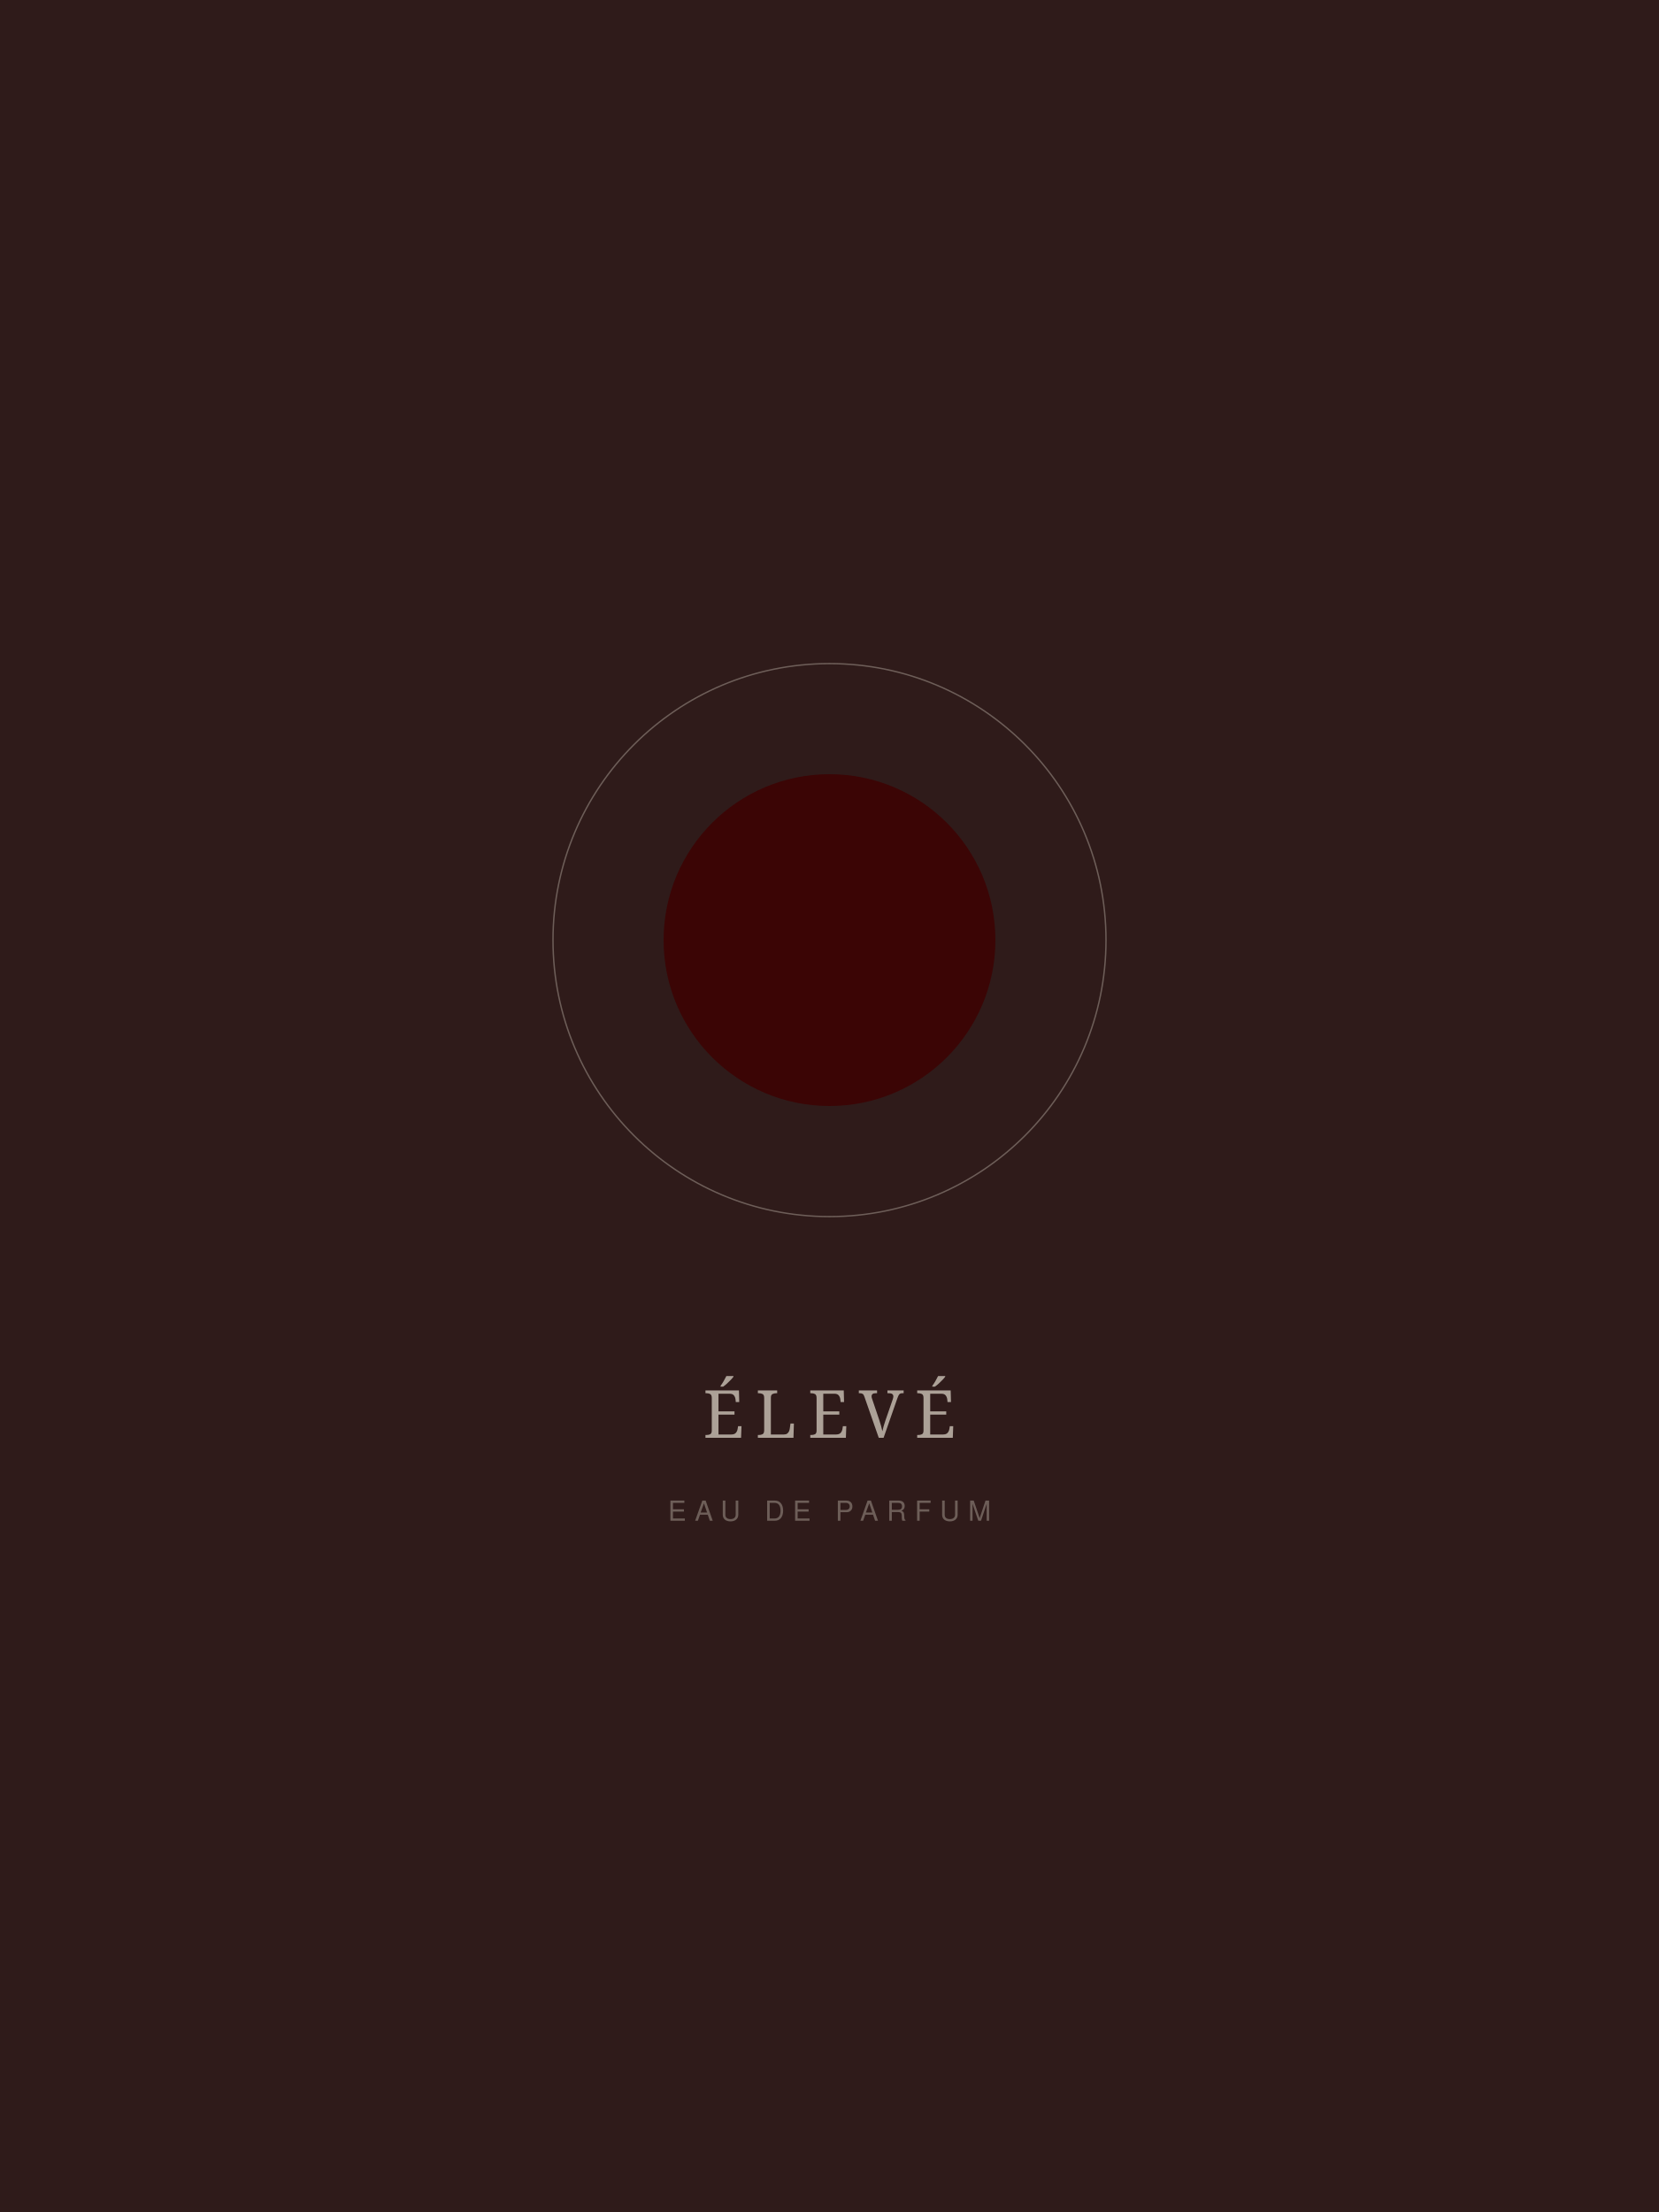
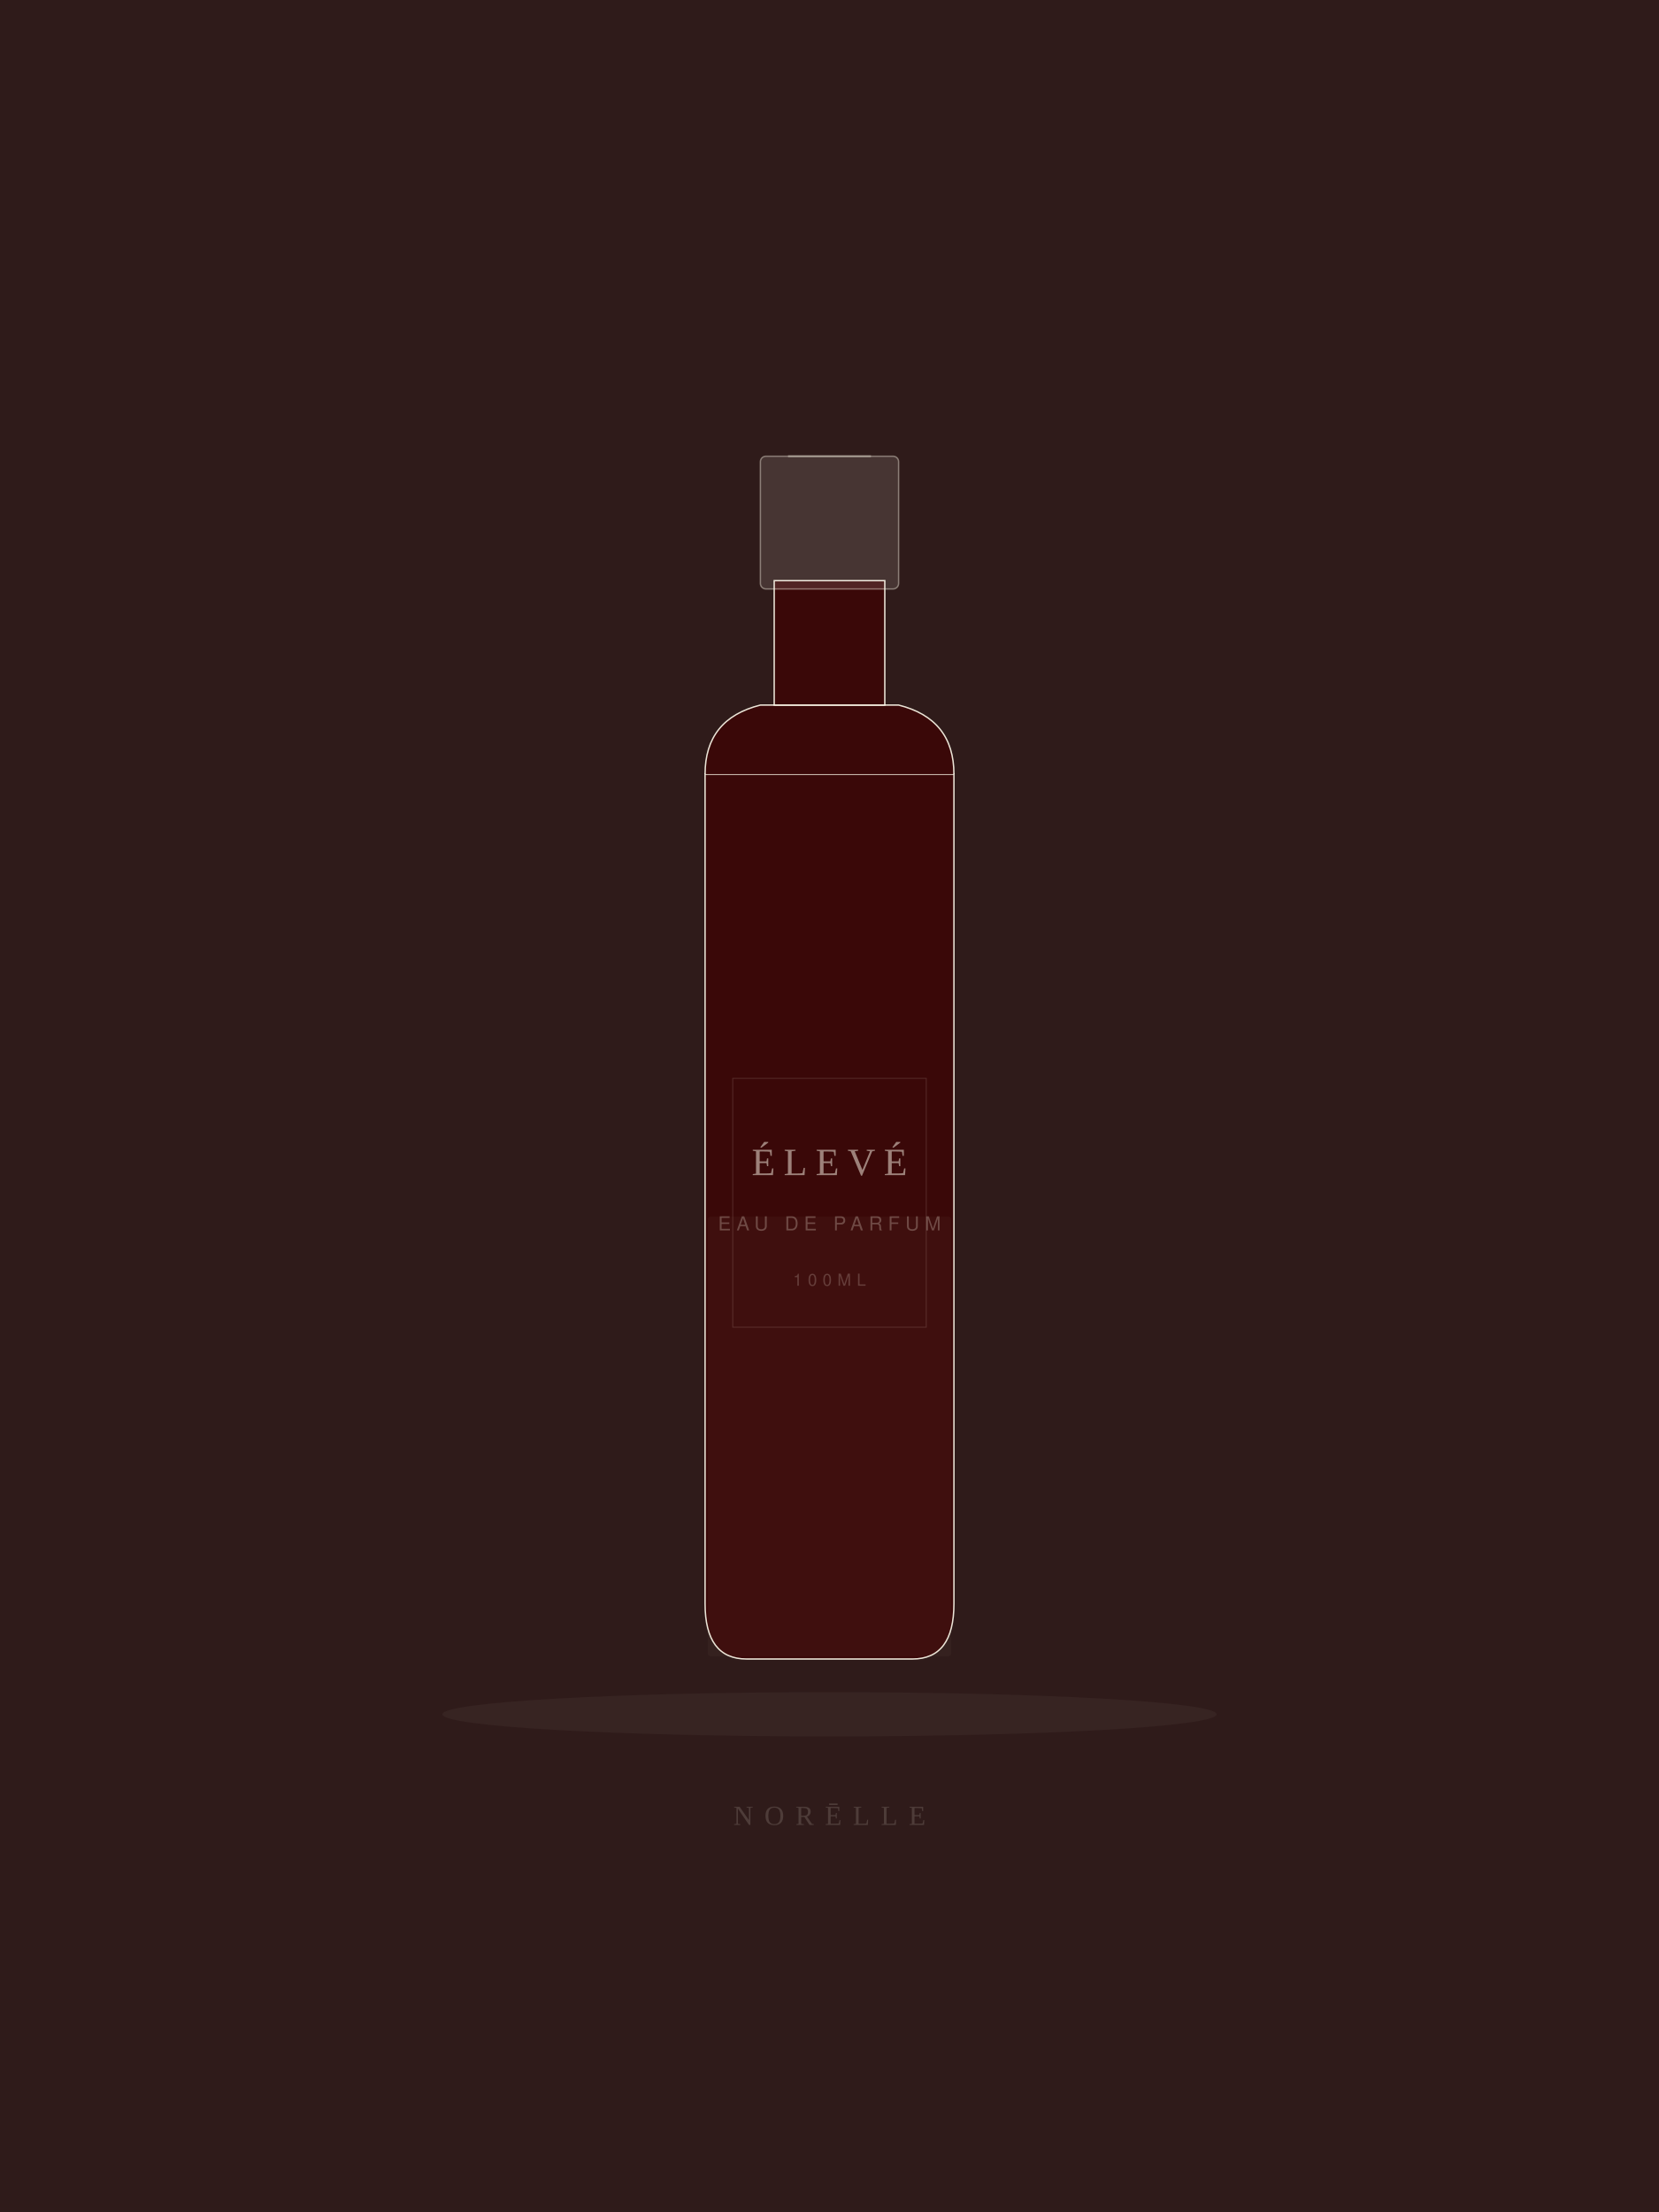
<svg xmlns="http://www.w3.org/2000/svg" width="600" height="800" viewBox="0 0 600 800">
  <rect width="600" height="800" fill="#2F1B1A" />
-   <circle cx="300" cy="340" r="100" fill="none" stroke="#FFFAEB" stroke-width="0.5" opacity="0.3" />
-   <circle cx="300" cy="340" r="60" fill="#3B0505" />
-   <text x="300" y="520" text-anchor="middle" font-family="Georgia, serif" font-size="24" font-weight="300" fill="#FFFAEB" opacity="0.6" letter-spacing="4">ÉLEVÉ</text>
-   <text x="300" y="550" text-anchor="middle" font-family="Helvetica, sans-serif" font-size="10" font-weight="300" fill="#FFFAEB" opacity="0.3" letter-spacing="3">EAU DE PARFUM</text>
+   <ellipse cx="300" cy="620" rx="140" ry="8" fill="#FFFAEB" opacity="0.04" />
+   <path d="M255 280 L255 580 Q255 600 270 600 L330 600 Q345 600 345 580 L345 280 Z" fill="#3B0505" stroke="#FFFAEB" stroke-width="0.5" opacity="0.9" />
+   <path d="M255 280 Q255 260 275 255 L325 255 Q345 260 345 280" fill="#3B0505" stroke="#FFFAEB" stroke-width="0.5" opacity="0.9" />
+   <rect x="280" y="210" width="40" height="45" fill="#3B0505" stroke="#FFFAEB" stroke-width="0.5" opacity="0.9" />
+   <rect x="275" y="165" width="50" height="48" rx="2" fill="#FFFAEB" opacity="0.12" />
+   <rect x="275" y="165" width="50" height="48" rx="2" fill="none" stroke="#FFFAEB" stroke-width="0.5" opacity="0.4" />
+   <line x1="285" y1="165" x2="315" y2="165" stroke="#FFFAEB" stroke-width="0.8" opacity="0.3" />
+   <rect x="265" y="390" width="70" height="90" fill="none" stroke="#FFFAEB" stroke-width="0.3" opacity="0.15" />
+   <text x="300" y="425" text-anchor="middle" font-family="Georgia, 'Times New Roman', serif" font-size="14" font-weight="300" fill="#FFFAEB" opacity="0.5" letter-spacing="3">ÉLEVÉ</text>
+   <text x="300" y="445" text-anchor="middle" font-family="Helvetica, Arial, sans-serif" font-size="7" font-weight="300" fill="#FFFAEB" opacity="0.25" letter-spacing="2">EAU DE PARFUM</text>
+   <text x="300" y="465" text-anchor="middle" font-family="Helvetica, Arial, sans-serif" font-size="6" font-weight="300" fill="#FFFAEB" opacity="0.2" letter-spacing="2">100ML</text>
+   <rect x="256" y="440" width="88" height="159" fill="#FFFAEB" opacity="0.03" rx="1" />
+   <text x="300" y="660" text-anchor="middle" font-family="Georgia, 'Times New Roman', serif" font-size="10" font-weight="300" fill="#FFFAEB" opacity="0.15" letter-spacing="4">NORĒLLE</text>
</svg>
